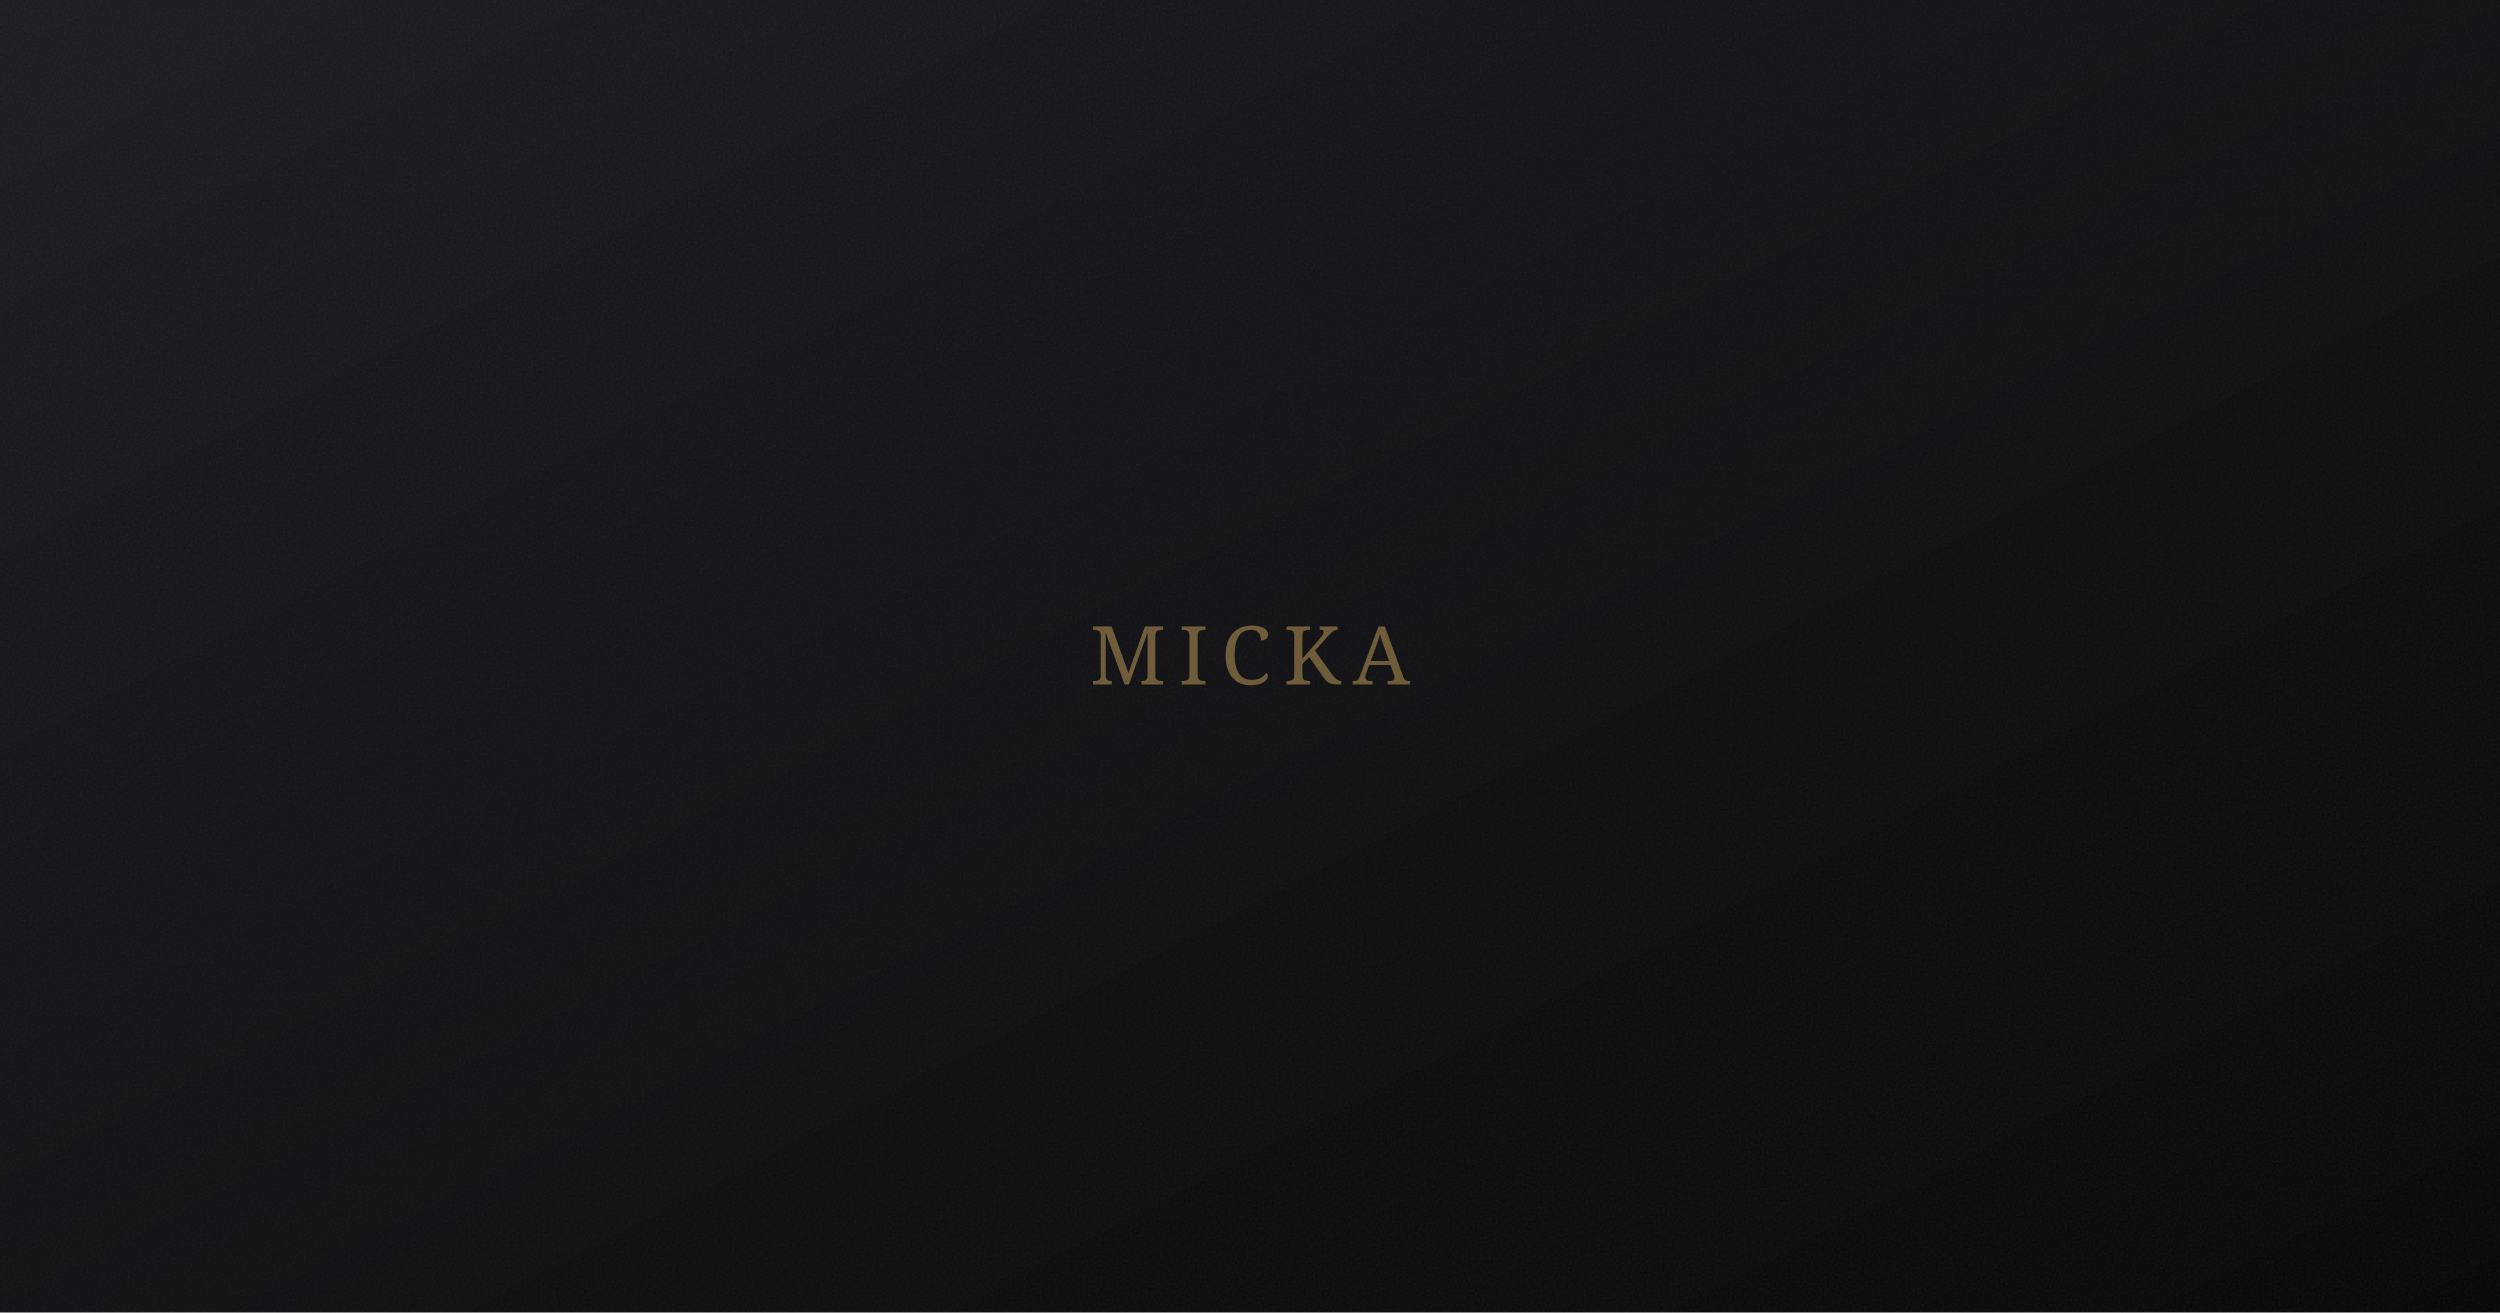
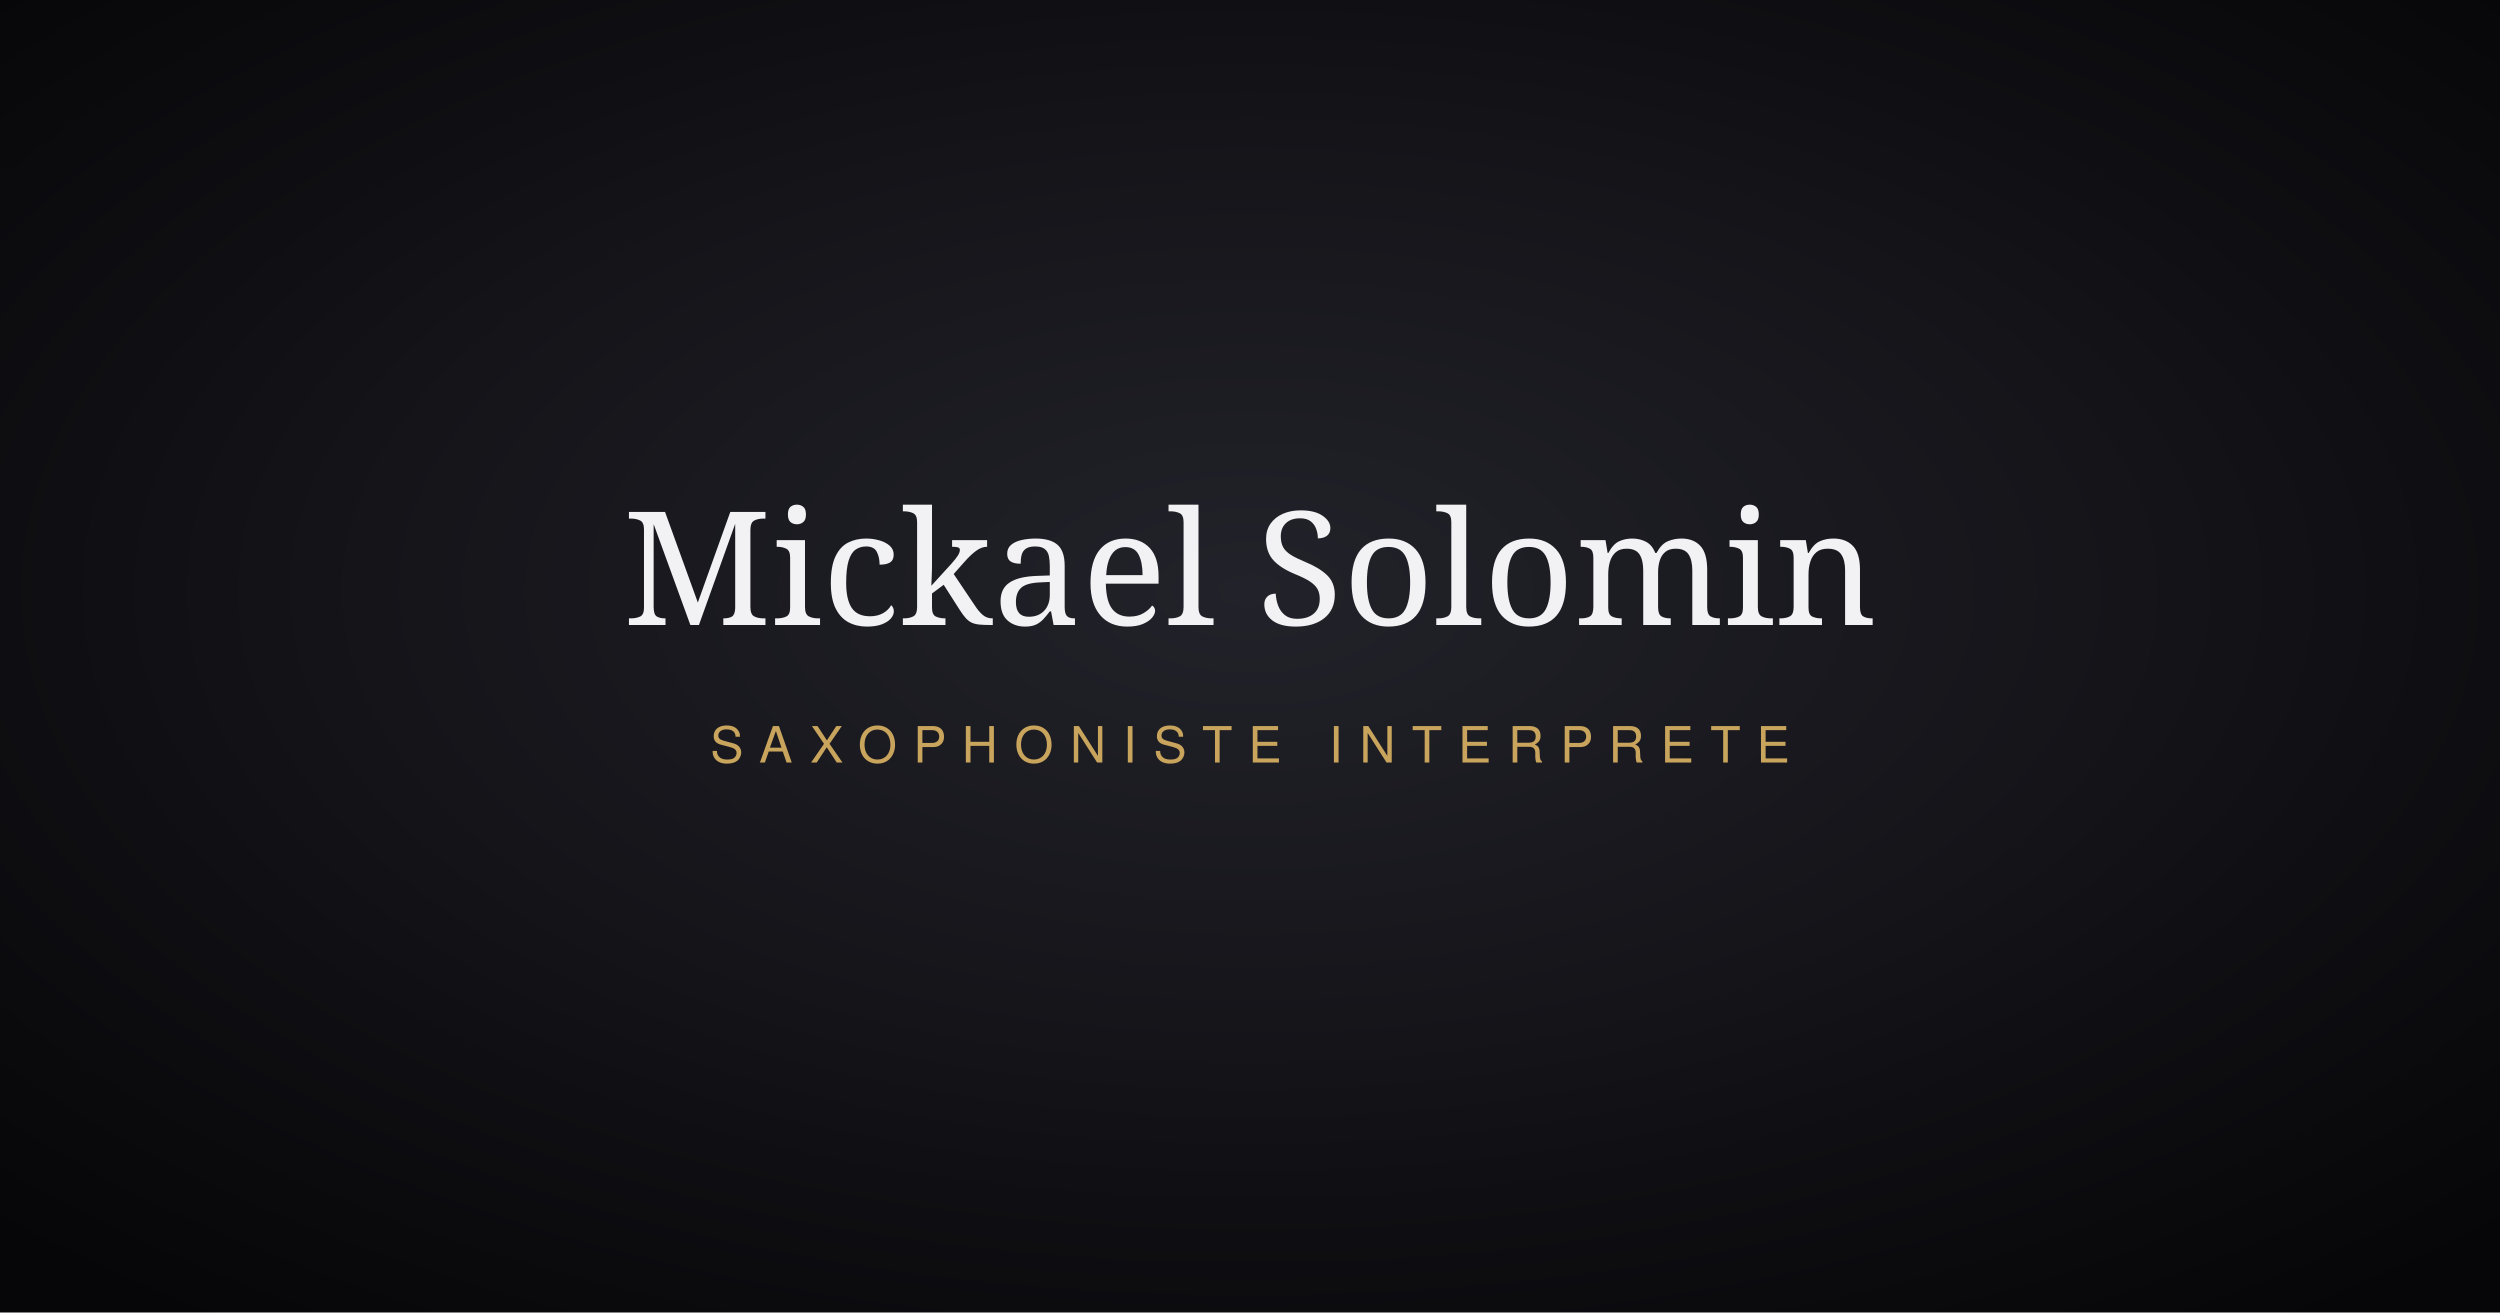
- <svg xmlns="http://www.w3.org/2000/svg" viewBox="0 0 1200 630" width="1200" height="630" role="img">
+ <svg xmlns="http://www.w3.org/2000/svg" viewBox="0 0 1200 630" width="1200" height="630">
  <defs>
-     <linearGradient id="g" x1="0" y1="0" x2="1" y2="1">
-       <stop offset="0%" stop-color="#1a1a20" />
-       <stop offset="100%" stop-color="#050506" />
-     </linearGradient>
-     <filter id="n">
-       <feTurbulence type="fractalNoise" baseFrequency="0.9" numOctaves="3" />
-       <feColorMatrix type="saturate" values="0" />
-     </filter>
+     <radialGradient id="g" cx="50%" cy="45%" r="70%">
+       <stop offset="0%" stop-color="#22222a" />
+       <stop offset="100%" stop-color="#060608" />
+     </radialGradient>
  </defs>
  <rect width="1200" height="630" fill="url(#g)" />
-   <rect width="1200" height="630" filter="url(#n)" opacity="0.07" />
-   <text x="50%" y="50%" fill="#c8a45c" fill-opacity="0.5" font-family="Georgia,serif" font-size="39" text-anchor="middle" dominant-baseline="middle" letter-spacing="6">MICKA</text>
+   <text x="600" y="300" fill="#f2f2f4" font-family="Georgia,serif" font-size="76" text-anchor="middle">Mickael Solomin</text>
+   <text x="600" y="366" fill="#c8a45c" font-family="Helvetica,Arial,sans-serif" font-size="24" letter-spacing="8" text-anchor="middle">SAXOPHONISTE INTERPRETE</text>
</svg>
